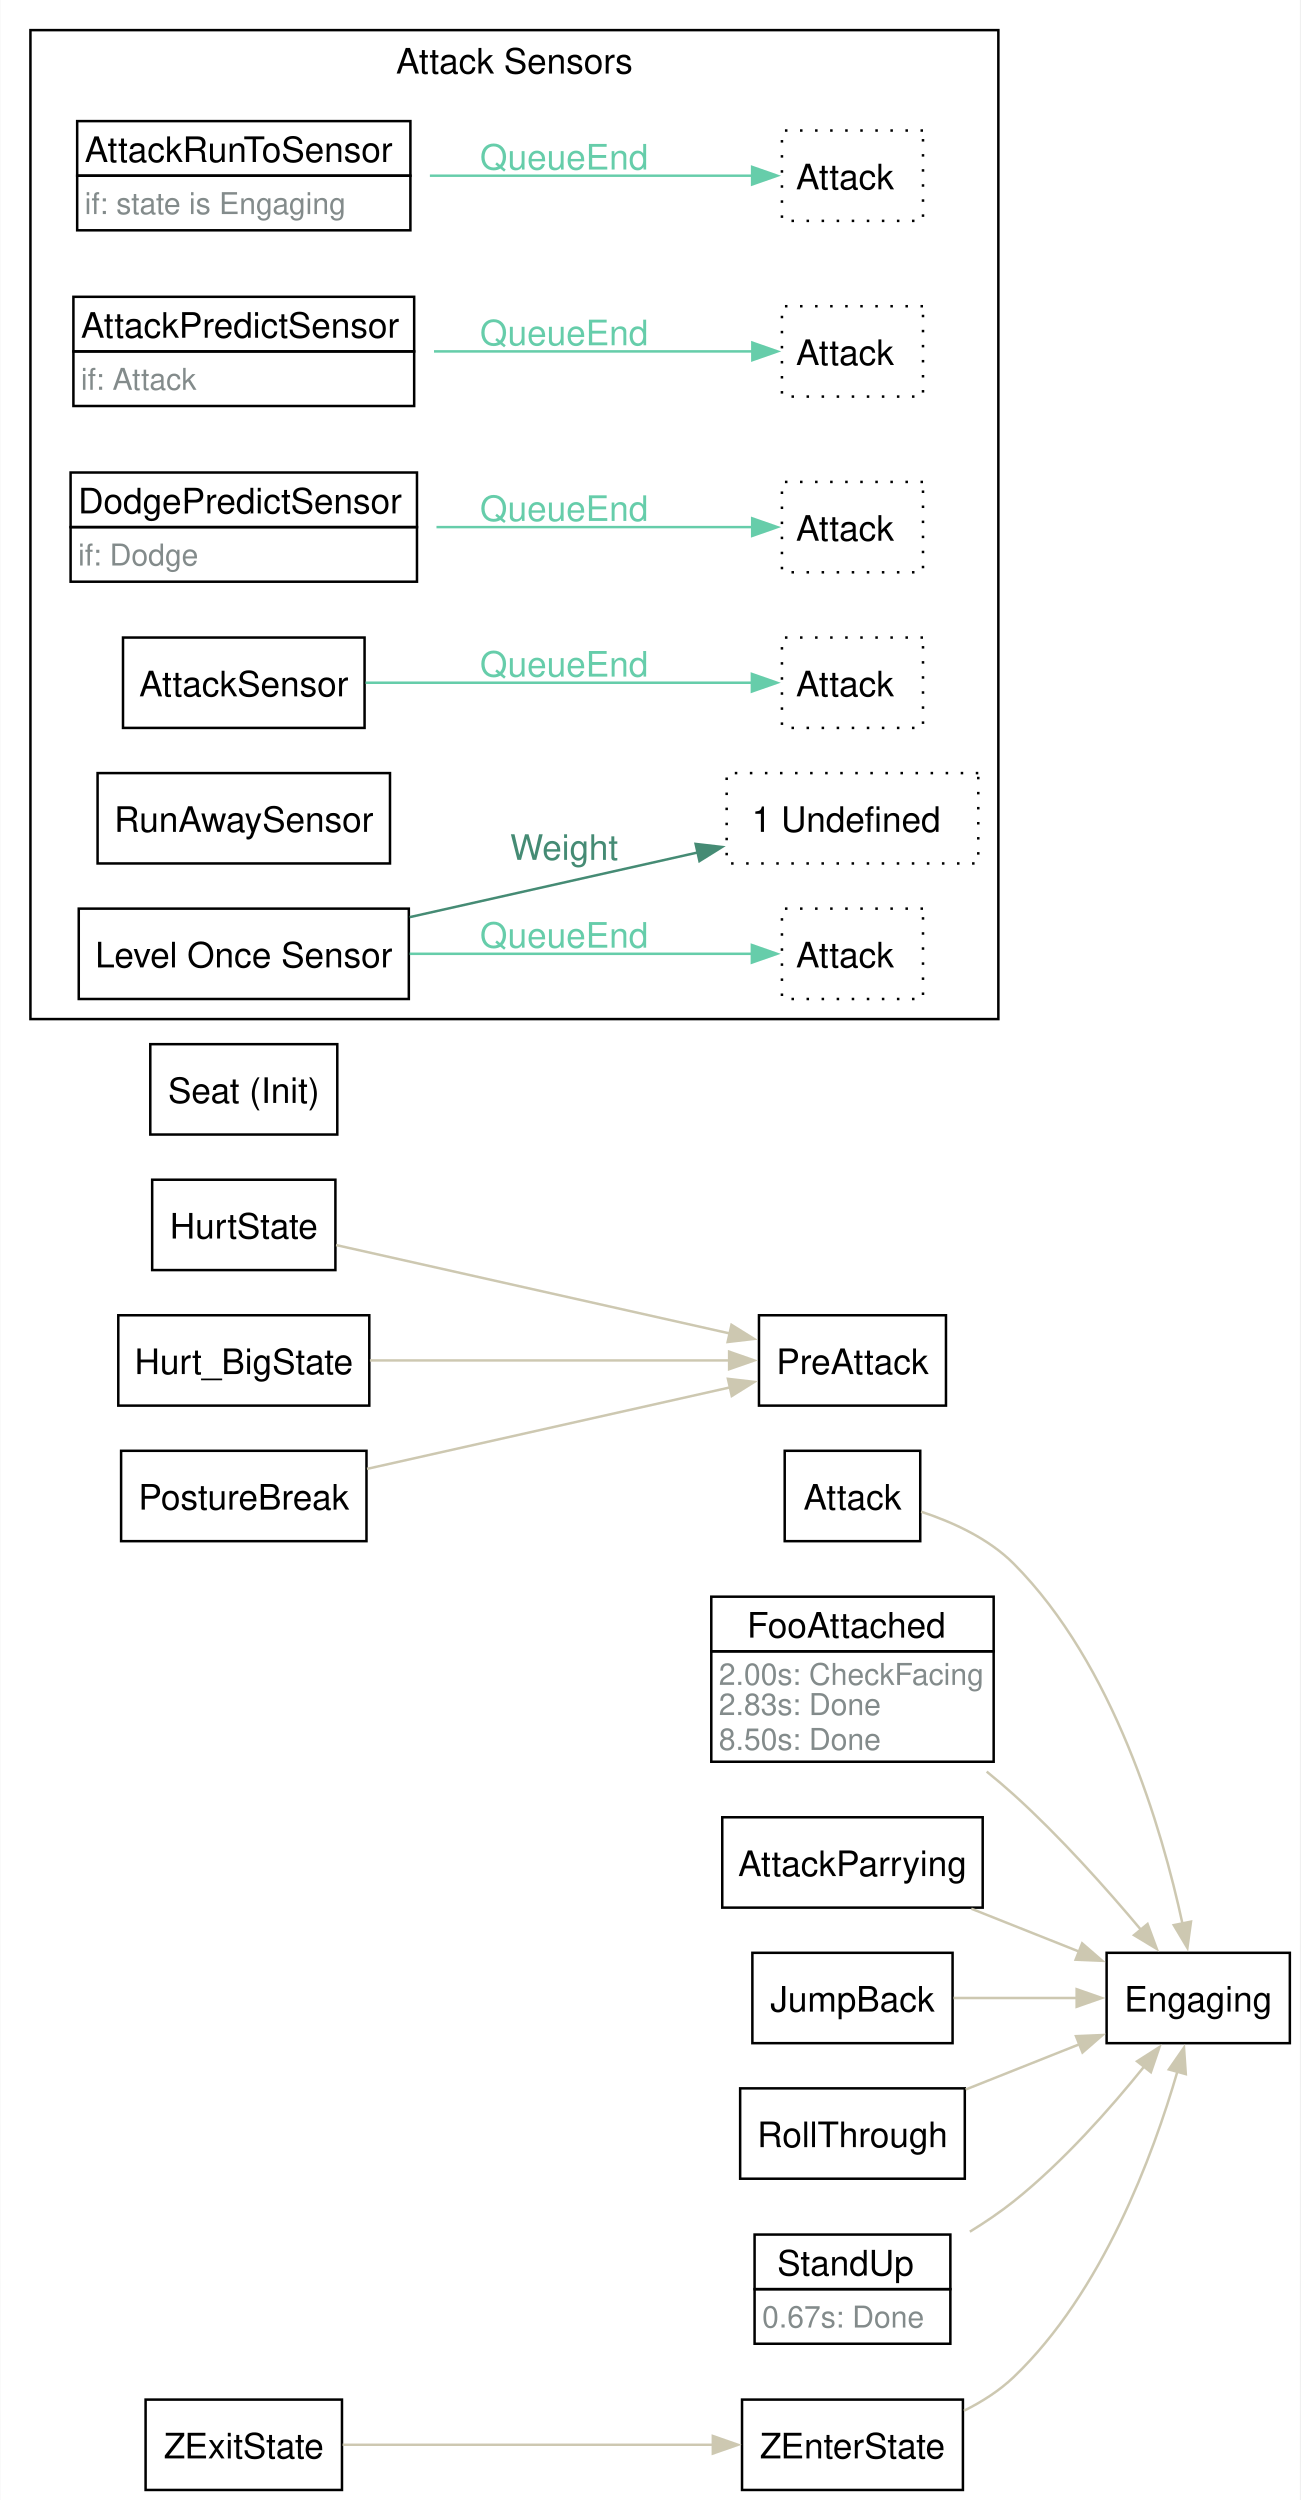
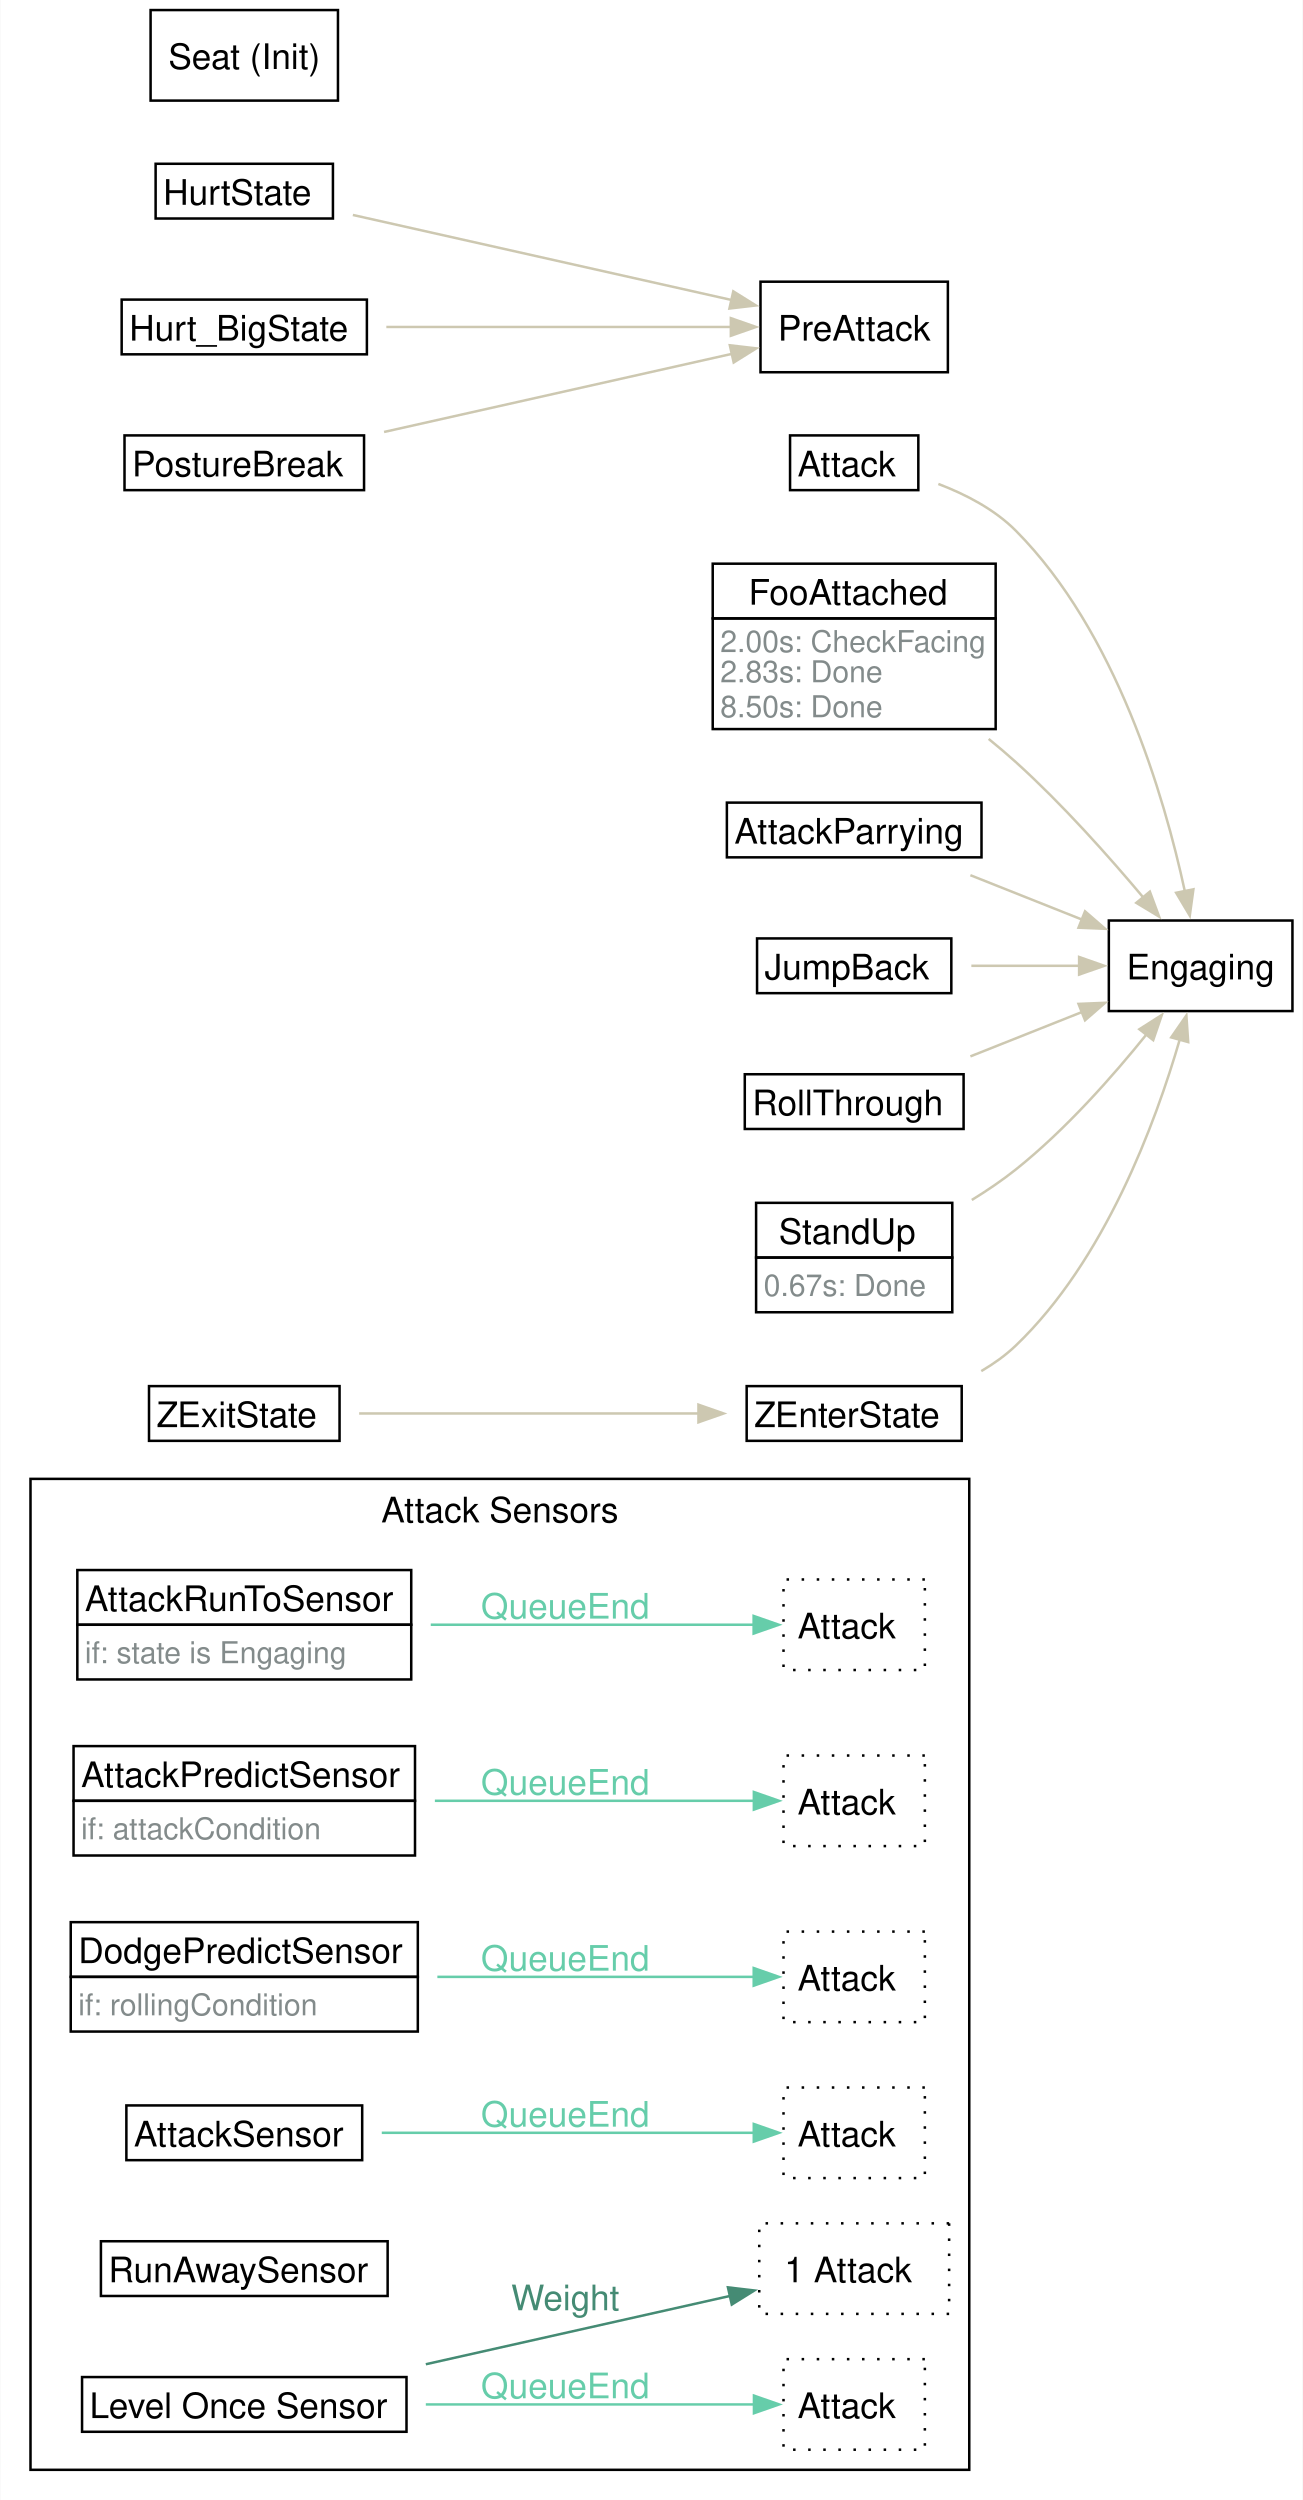
- <svg xmlns="http://www.w3.org/2000/svg" width="518pt" height="996pt" viewBox="0.00 0.00 517.75 996.00">
-   <g id="graph0" class="graph" transform="scale(1 1) rotate(0) translate(4 992)">
-     <polygon fill="white" stroke="none" points="-4,4 -4,-992 513.75,-992 513.75,4 -4,4" />
+ <svg xmlns="http://www.w3.org/2000/svg" width="518pt" height="994pt" viewBox="0.00 0.00 517.75 994.00">
+   <g id="graph0" class="graph" transform="scale(1 1) rotate(0) translate(4 990)">
+     <polygon fill="white" stroke="none" points="-4,4 -4,-990 513.75,-990 513.75,4 -4,4" />
    <g id="clust1" class="cluster">
-       <polygon fill="none" stroke="black" points="8,-586 8,-980 393.62,-980 393.62,-586 8,-586" />
-       <text text-anchor="middle" x="200.81" y="-962.7" font-family="Helvetica,sans-Serif" font-size="14.00">Attack Sensors</text>
+       <polygon fill="none" stroke="black" points="8,-8 8,-402 381.25,-402 381.25,-8 8,-8" />
+       <text text-anchor="middle" x="194.62" y="-384.7" font-family="Helvetica,sans-Serif" font-size="14.00">Attack Sensors</text>
    </g>
    <g id="node1" class="node">
-       <polygon fill="none" stroke="black" points="362.5,-414 308.5,-414 308.5,-378 362.5,-378 362.5,-414" />
-       <text text-anchor="middle" x="335.5" y="-390.57" font-family="Helvetica,sans-Serif" font-size="14.00">Attack</text>
+       <polygon fill="none" stroke="black" points="28.5,-23.12 28.5,-44.88 157.5,-44.88 157.5,-23.12 28.5,-23.12" />
+       <text text-anchor="start" x="31.5" y="-28.57" font-family="Helvetica,sans-Serif" font-size="14.00">Level Once Sensor  </text>
    </g>
    <g id="node2" class="node">
-       <polygon fill="none" stroke="black" points="509.75,-214 436.75,-214 436.75,-178 509.75,-178 509.75,-214" />
-       <text text-anchor="middle" x="473.25" y="-190.57" font-family="Helvetica,sans-Serif" font-size="14.00">Engaging</text>
+       <polygon fill="none" stroke="black" stroke-dasharray="1,5" points="363.6,-52 307.4,-52 307.4,-16 363.6,-16 363.6,-52" />
+       <text text-anchor="start" x="313" y="-28.57" font-family="Helvetica,sans-Serif" font-size="14.00">Attack  </text>
    </g>
    <g id="edge1" class="edge">
-       <path fill="none" stroke="#cdc8b1" d="M362.85,-389.74C375.37,-385.62 389.74,-379.08 399.75,-369 439.62,-328.87 458.76,-263.55 466.95,-225.7" />
-       <polygon fill="#cdc8b1" stroke="#cdc8b1" points="470.37,-226.42 468.93,-215.93 463.51,-225.03 470.37,-226.42" />
+       <path fill="none" stroke="#66cdaa" d="M165.18,-34C207.99,-34 260.81,-34 295.96,-34" />
+       <polygon fill="#66cdaa" stroke="#66cdaa" points="295.65,-37.5 305.65,-34 295.65,-30.5 295.65,-37.5" />
+       <text text-anchor="middle" x="220.62" y="-36.45" font-family="Helvetica,sans-Serif" font-size="14.00" fill="#66cdaa">QueueEnd</text>
    </g>
    <g id="node3" class="node">
-       <polygon fill="none" stroke="black" points="279.25,-334.12 279.25,-355.88 391.75,-355.88 391.75,-334.12 279.25,-334.12" />
-       <text text-anchor="start" x="293.5" y="-339.57" font-family="Helvetica,sans-Serif" font-size="14.00">FooAttached  </text>
-       <polygon fill="none" stroke="black" points="279.25,-290.12 279.25,-334.12 391.75,-334.12 391.75,-290.12 279.25,-290.12" />
-       <text text-anchor="start" x="282.25" y="-320.73" font-family="Helvetica,sans-Serif" font-size="12.00" fill="#838b8b">2.00s: CheckFacing</text>
-       <text text-anchor="start" x="282.25" y="-308.73" font-family="Helvetica,sans-Serif" font-size="12.00" fill="#838b8b">2.83s: Done</text>
-       <text text-anchor="start" x="282.25" y="-294.83" font-family="Helvetica,sans-Serif" font-size="12.00" fill="#838b8b">8.50s: Done</text>
-       <text text-anchor="start" x="346.75" y="-294.83" font-family="Helvetica,sans-Serif" font-size="14.00">  </text>
+       <polygon fill="none" stroke="black" stroke-dasharray="1,5" points="373.25,-106 297.75,-106 297.75,-70 373.25,-70 373.25,-106" />
+       <text text-anchor="start" x="307.75" y="-82.58" font-family="Helvetica,sans-Serif" font-size="14.00">1 Attack  </text>
    </g>
    <g id="edge2" class="edge">
-       <path fill="none" stroke="#cdc8b1" d="M388.97,-286.2C392.69,-283.18 396.32,-280.09 399.75,-277 418.18,-260.35 436.83,-239.4 450.59,-222.99" />
-       <polygon fill="#cdc8b1" stroke="#cdc8b1" points="453.06,-225.49 456.74,-215.55 447.67,-221.03 453.06,-225.49" />
+       <path fill="none" stroke="#458b74" d="M165.18,-49.98C204.3,-58.77 251.78,-69.43 286.5,-77.22" />
+       <polygon fill="#458b74" stroke="#458b74" points="285.3,-80.54 295.82,-79.31 286.83,-73.71 285.3,-80.54" />
+       <text text-anchor="middle" x="220.62" y="-71.44" font-family="Helvetica,sans-Serif" font-size="14.00" fill="#458b74">Weight</text>
    </g>
    <g id="node4" class="node">
-       <polygon fill="none" stroke="black" points="387.38,-268 283.62,-268 283.62,-232 387.38,-232 387.38,-268" />
-       <text text-anchor="middle" x="335.5" y="-244.57" font-family="Helvetica,sans-Serif" font-size="14.00">AttackParrying</text>
+       <polygon fill="none" stroke="black" points="36,-77.12 36,-98.88 150,-98.88 150,-77.12 36,-77.12" />
+       <text text-anchor="start" x="39" y="-82.58" font-family="Helvetica,sans-Serif" font-size="14.00">RunAwaySensor  </text>
+     </g>
+     <g id="node5" class="node">
+       <polygon fill="none" stroke="black" points="46.12,-131.12 46.12,-152.88 139.88,-152.88 139.88,-131.12 46.12,-131.12" />
+       <text text-anchor="start" x="49.12" y="-136.57" font-family="Helvetica,sans-Serif" font-size="14.00">AttackSensor  </text>
+     </g>
+     <g id="node6" class="node">
+       <polygon fill="none" stroke="black" stroke-dasharray="1,5" points="363.6,-160 307.4,-160 307.4,-124 363.6,-124 363.6,-160" />
+       <text text-anchor="start" x="313" y="-136.57" font-family="Helvetica,sans-Serif" font-size="14.00">Attack  </text>
    </g>
    <g id="edge3" class="edge">
-       <path fill="none" stroke="#cdc8b1" d="M382.84,-231.57C396.79,-226.02 412.1,-219.93 426.05,-214.38" />
-       <polygon fill="#cdc8b1" stroke="#cdc8b1" points="427,-217.77 435,-210.82 424.41,-211.26 427,-217.77" />
-     </g>
-     <g id="node5" class="node">
-       <polygon fill="none" stroke="black" points="129.5,-522 56.5,-522 56.5,-486 129.5,-486 129.5,-522" />
-       <text text-anchor="middle" x="93" y="-498.57" font-family="Helvetica,sans-Serif" font-size="14.00">HurtState</text>
-     </g>
-     <g id="node6" class="node">
-       <polygon fill="none" stroke="black" points="372.75,-468 298.25,-468 298.25,-432 372.75,-432 372.75,-468" />
-       <text text-anchor="middle" x="335.5" y="-444.57" font-family="Helvetica,sans-Serif" font-size="14.00">PreAttack</text>
+       <path fill="none" stroke="#66cdaa" d="M147.67,-142C192.56,-142 255.52,-142 295.66,-142" />
+       <polygon fill="#66cdaa" stroke="#66cdaa" points="295.58,-145.5 305.58,-142 295.58,-138.5 295.58,-145.5" />
+       <text text-anchor="middle" x="220.62" y="-144.45" font-family="Helvetica,sans-Serif" font-size="14.00" fill="#66cdaa">QueueEnd</text>
+     </g>
+     <g id="node7" class="node">
+       <polygon fill="none" stroke="black" points="24,-204 24,-225.75 162,-225.75 162,-204 24,-204" />
+       <text text-anchor="start" x="27" y="-209.45" font-family="Helvetica,sans-Serif" font-size="14.00">DodgePredictSensor  </text>
+       <polygon fill="none" stroke="black" points="24,-182.25 24,-204 162,-204 162,-182.25 24,-182.25" />
+       <text text-anchor="start" x="27" y="-188.7" font-family="Helvetica,sans-Serif" font-size="12.00" fill="#838b8b">if: rollingCondition</text>
+       <text text-anchor="start" x="123.75" y="-188.7" font-family="Helvetica,sans-Serif" font-size="14.00">  </text>
+     </g>
+     <g id="node8" class="node">
+       <polygon fill="none" stroke="black" stroke-dasharray="1,5" points="363.6,-222 307.4,-222 307.4,-186 363.6,-186 363.6,-222" />
+       <text text-anchor="start" x="313" y="-198.57" font-family="Helvetica,sans-Serif" font-size="14.00">Attack  </text>
    </g>
    <g id="edge4" class="edge">
-       <path fill="none" stroke="#cdc8b1" d="M129.75,-495.97C171.45,-486.61 240.58,-471.09 286.82,-460.7" />
-       <polygon fill="#cdc8b1" stroke="#cdc8b1" points="287.3,-464.18 296.29,-458.58 285.77,-457.35 287.3,-464.18" />
-     </g>
-     <g id="node7" class="node">
-       <polygon fill="none" stroke="black" points="143,-468 43,-468 43,-432 143,-432 143,-468" />
-       <text text-anchor="middle" x="93" y="-444.57" font-family="Helvetica,sans-Serif" font-size="14.00">Hurt_BigState</text>
+       <path fill="none" stroke="#66cdaa" d="M169.77,-204C211.64,-204 261.9,-204 295.8,-204" />
+       <polygon fill="#66cdaa" stroke="#66cdaa" points="295.55,-207.5 305.55,-204 295.55,-200.5 295.55,-207.5" />
+       <text text-anchor="middle" x="220.62" y="-206.45" font-family="Helvetica,sans-Serif" font-size="14.00" fill="#66cdaa">QueueEnd</text>
+     </g>
+     <g id="node9" class="node">
+       <polygon fill="none" stroke="black" points="25.12,-274 25.12,-295.75 160.88,-295.75 160.88,-274 25.12,-274" />
+       <text text-anchor="start" x="28.12" y="-279.45" font-family="Helvetica,sans-Serif" font-size="14.00">AttackPredictSensor  </text>
+       <polygon fill="none" stroke="black" points="25.12,-252.25 25.12,-274 160.88,-274 160.88,-252.25 25.12,-252.25" />
+       <text text-anchor="start" x="28.12" y="-258.7" font-family="Helvetica,sans-Serif" font-size="12.00" fill="#838b8b">if: attackCondition</text>
+       <text text-anchor="start" x="123.38" y="-258.7" font-family="Helvetica,sans-Serif" font-size="14.00">  </text>
+     </g>
+     <g id="node10" class="node">
+       <polygon fill="none" stroke="black" stroke-dasharray="1,5" points="363.6,-292 307.4,-292 307.4,-256 363.6,-256 363.6,-292" />
+       <text text-anchor="start" x="313" y="-268.57" font-family="Helvetica,sans-Serif" font-size="14.00">Attack  </text>
    </g>
    <g id="edge5" class="edge">
-       <path fill="none" stroke="#cdc8b1" d="M143.25,-450C185.11,-450 244.87,-450 286.4,-450" />
-       <polygon fill="#cdc8b1" stroke="#cdc8b1" points="286.36,-453.5 296.36,-450 286.36,-446.5 286.36,-453.5" />
-     </g>
-     <g id="node8" class="node">
-       <polygon fill="none" stroke="black" points="375.38,-214 295.62,-214 295.62,-178 375.38,-178 375.38,-214" />
-       <text text-anchor="middle" x="335.5" y="-190.57" font-family="Helvetica,sans-Serif" font-size="14.00">JumpBack</text>
+       <path fill="none" stroke="#66cdaa" d="M168.78,-274C210.84,-274 261.6,-274 295.77,-274" />
+       <polygon fill="#66cdaa" stroke="#66cdaa" points="295.61,-277.5 305.61,-274 295.61,-270.5 295.61,-277.5" />
+       <text text-anchor="middle" x="220.62" y="-276.45" font-family="Helvetica,sans-Serif" font-size="14.00" fill="#66cdaa">QueueEnd</text>
+     </g>
+     <g id="node11" class="node">
+       <polygon fill="none" stroke="black" points="26.62,-344 26.62,-365.75 159.38,-365.75 159.38,-344 26.62,-344" />
+       <text text-anchor="start" x="29.62" y="-349.45" font-family="Helvetica,sans-Serif" font-size="14.00">AttackRunToSensor  </text>
+       <polygon fill="none" stroke="black" points="26.62,-322.25 26.62,-344 159.38,-344 159.38,-322.25 26.62,-322.25" />
+       <text text-anchor="start" x="29.62" y="-328.7" font-family="Helvetica,sans-Serif" font-size="12.00" fill="#838b8b">if: state is Engaging</text>
+       <text text-anchor="start" x="133.88" y="-328.7" font-family="Helvetica,sans-Serif" font-size="14.00">  </text>
+     </g>
+     <g id="node12" class="node">
+       <polygon fill="none" stroke="black" stroke-dasharray="1,5" points="363.6,-362 307.4,-362 307.4,-326 363.6,-326 363.6,-362" />
+       <text text-anchor="start" x="313" y="-338.57" font-family="Helvetica,sans-Serif" font-size="14.00">Attack  </text>
    </g>
    <g id="edge6" class="edge">
-       <path fill="none" stroke="#cdc8b1" d="M375.76,-196C391.14,-196 408.91,-196 424.98,-196" />
-       <polygon fill="#cdc8b1" stroke="#cdc8b1" points="424.81,-199.5 434.81,-196 424.81,-192.5 424.81,-199.5" />
-     </g>
-     <g id="node9" class="node">
-       <polygon fill="none" stroke="black" points="141.88,-414 44.12,-414 44.12,-378 141.88,-378 141.88,-414" />
-       <text text-anchor="middle" x="93" y="-390.57" font-family="Helvetica,sans-Serif" font-size="14.00">PostureBreak</text>
+       <path fill="none" stroke="#66cdaa" d="M167.14,-344C209.42,-344 260.92,-344 295.54,-344" />
+       <polygon fill="#66cdaa" stroke="#66cdaa" points="295.52,-347.5 305.52,-344 295.52,-340.5 295.52,-347.5" />
+       <text text-anchor="middle" x="220.62" y="-346.45" font-family="Helvetica,sans-Serif" font-size="14.00" fill="#66cdaa">QueueEnd</text>
+     </g>
+     <g id="node13" class="node">
+       <polygon fill="none" stroke="black" points="310,-795.12 310,-816.88 361,-816.88 361,-795.12 310,-795.12" />
+       <text text-anchor="start" x="313" y="-800.58" font-family="Helvetica,sans-Serif" font-size="14.00">Attack  </text>
+     </g>
+     <g id="node14" class="node">
+       <polygon fill="none" stroke="black" points="509.75,-624 436.75,-624 436.75,-588 509.75,-588 509.75,-624" />
+       <text text-anchor="middle" x="473.25" y="-600.58" font-family="Helvetica,sans-Serif" font-size="14.00">Engaging</text>
    </g>
    <g id="edge7" class="edge">
-       <path fill="none" stroke="#cdc8b1" d="M142.09,-406.8C184.16,-416.24 244.91,-429.89 286.85,-439.3" />
-       <polygon fill="#cdc8b1" stroke="#cdc8b1" points="285.88,-442.67 296.4,-441.45 287.41,-435.84 285.88,-442.67" />
-     </g>
-     <g id="node10" class="node">
-       <polygon fill="none" stroke="black" points="380.25,-160 290.75,-160 290.75,-124 380.25,-124 380.25,-160" />
-       <text text-anchor="middle" x="335.5" y="-136.57" font-family="Helvetica,sans-Serif" font-size="14.00">RollThrough</text>
+       <path fill="none" stroke="#cdc8b1" d="M368.96,-797.58C379.84,-793.44 391.34,-787.47 399.75,-779 439.62,-738.87 458.76,-673.55 466.95,-635.7" />
+       <polygon fill="#cdc8b1" stroke="#cdc8b1" points="470.37,-636.42 468.93,-625.93 463.51,-635.03 470.37,-636.42" />
+     </g>
+     <g id="node15" class="node">
+       <polygon fill="none" stroke="black" points="279.25,-744.12 279.25,-765.88 391.75,-765.88 391.75,-744.12 279.25,-744.12" />
+       <text text-anchor="start" x="293.5" y="-749.58" font-family="Helvetica,sans-Serif" font-size="14.00">FooAttached  </text>
+       <polygon fill="none" stroke="black" points="279.25,-700.12 279.25,-744.12 391.75,-744.12 391.75,-700.12 279.25,-700.12" />
+       <text text-anchor="start" x="282.25" y="-730.73" font-family="Helvetica,sans-Serif" font-size="12.00" fill="#838b8b">2.00s: CheckFacing</text>
+       <text text-anchor="start" x="282.25" y="-718.73" font-family="Helvetica,sans-Serif" font-size="12.00" fill="#838b8b">2.83s: Done</text>
+       <text text-anchor="start" x="282.25" y="-704.83" font-family="Helvetica,sans-Serif" font-size="12.00" fill="#838b8b">8.50s: Done</text>
+       <text text-anchor="start" x="346.75" y="-704.83" font-family="Helvetica,sans-Serif" font-size="14.00">  </text>
    </g>
    <g id="edge8" class="edge">
-       <path fill="none" stroke="#cdc8b1" d="M380.57,-159.53C395.15,-165.33 411.41,-171.8 426.13,-177.66" />
-       <polygon fill="#cdc8b1" stroke="#cdc8b1" points="424.55,-180.79 435.13,-181.24 427.14,-174.29 424.55,-180.79" />
-     </g>
-     <g id="node11" class="node">
-       <polygon fill="none" stroke="black" points="296.5,-80 296.5,-101.75 374.5,-101.75 374.5,-80 296.5,-80" />
-       <text text-anchor="start" x="305.5" y="-85.45" font-family="Helvetica,sans-Serif" font-size="14.00">StandUp  </text>
-       <polygon fill="none" stroke="black" points="296.5,-58.25 296.5,-80 374.5,-80 374.5,-58.25 296.5,-58.25" />
-       <text text-anchor="start" x="299.5" y="-64.7" font-family="Helvetica,sans-Serif" font-size="12.00" fill="#838b8b">0.67s: Done</text>
-       <text text-anchor="start" x="364" y="-64.7" font-family="Helvetica,sans-Serif" font-size="14.00">  </text>
+       <path fill="none" stroke="#cdc8b1" d="M388.97,-696.2C392.69,-693.18 396.32,-690.09 399.75,-687 418.18,-670.35 436.83,-649.4 450.59,-632.99" />
+       <polygon fill="#cdc8b1" stroke="#cdc8b1" points="453.06,-635.49 456.74,-625.55 447.67,-631.03 453.06,-635.49" />
+     </g>
+     <g id="node16" class="node">
+       <polygon fill="none" stroke="black" points="284.88,-649.12 284.88,-670.88 386.12,-670.88 386.12,-649.12 284.88,-649.12" />
+       <text text-anchor="start" x="287.88" y="-654.58" font-family="Helvetica,sans-Serif" font-size="14.00">AttackParrying  </text>
    </g>
    <g id="edge9" class="edge">
-       <path fill="none" stroke="#cdc8b1" d="M382.26,-102.89C388.36,-106.63 394.35,-110.7 399.75,-115 419.42,-130.68 438.27,-152 451.81,-168.83" />
-       <polygon fill="#cdc8b1" stroke="#cdc8b1" points="448.89,-170.77 457.82,-176.46 454.39,-166.44 448.89,-170.77" />
-     </g>
-     <g id="node12" class="node">
-       <polygon fill="none" stroke="black" points="379.5,-36 291.5,-36 291.5,0 379.5,0 379.5,-36" />
-       <text text-anchor="middle" x="335.5" y="-12.57" font-family="Helvetica,sans-Serif" font-size="14.00">ZEnterState</text>
+       <path fill="none" stroke="#cdc8b1" d="M381.7,-642.02C395.96,-636.35 411.73,-630.07 426.06,-624.38" />
+       <polygon fill="#cdc8b1" stroke="#cdc8b1" points="427.28,-627.66 435.28,-620.71 424.69,-621.15 427.28,-627.66" />
+     </g>
+     <g id="node17" class="node">
+       <polygon fill="none" stroke="black" points="57.75,-903.12 57.75,-924.88 128.25,-924.88 128.25,-903.12 57.75,-903.12" />
+       <text text-anchor="start" x="60.75" y="-908.58" font-family="Helvetica,sans-Serif" font-size="14.00">HurtState  </text>
+     </g>
+     <g id="node18" class="node">
+       <polygon fill="none" stroke="black" points="372.75,-878 298.25,-878 298.25,-842 372.75,-842 372.75,-878" />
+       <text text-anchor="middle" x="335.5" y="-854.58" font-family="Helvetica,sans-Serif" font-size="14.00">PreAttack</text>
    </g>
    <g id="edge10" class="edge">
-       <path fill="none" stroke="#cdc8b1" d="M379.9,-31.54C387.09,-35.12 394.06,-39.55 399.75,-45 435.09,-78.81 455.28,-133.36 464.98,-166.81" />
-       <polygon fill="#cdc8b1" stroke="#cdc8b1" points="461.55,-167.53 467.58,-176.24 468.3,-165.67 461.55,-167.53" />
-     </g>
-     <g id="node13" class="node">
-       <polygon fill="none" stroke="black" points="132.12,-36 53.88,-36 53.88,0 132.12,0 132.12,-36" />
-       <text text-anchor="middle" x="93" y="-12.57" font-family="Helvetica,sans-Serif" font-size="14.00">ZExitState</text>
+       <path fill="none" stroke="#cdc8b1" d="M136.17,-904.53C178.3,-895.07 242.97,-880.55 286.92,-870.68" />
+       <polygon fill="#cdc8b1" stroke="#cdc8b1" points="287.43,-874.16 296.42,-868.55 285.9,-867.33 287.43,-874.16" />
+     </g>
+     <g id="node19" class="node">
+       <polygon fill="none" stroke="black" points="44.25,-849.12 44.25,-870.88 141.75,-870.88 141.75,-849.12 44.25,-849.12" />
+       <text text-anchor="start" x="47.25" y="-854.58" font-family="Helvetica,sans-Serif" font-size="14.00">Hurt_BigState  </text>
    </g>
    <g id="edge11" class="edge">
-       <path fill="none" stroke="#cdc8b1" d="M132.37,-18C172.27,-18 235.06,-18 280.06,-18" />
-       <polygon fill="#cdc8b1" stroke="#cdc8b1" points="279.87,-21.5 289.87,-18 279.87,-14.5 279.87,-21.5" />
-     </g>
-     <g id="node14" class="node">
-       <polygon fill="none" stroke="black" points="130.25,-576 55.75,-576 55.75,-540 130.25,-540 130.25,-576" />
-       <text text-anchor="middle" x="93" y="-552.58" font-family="Helvetica,sans-Serif" font-size="14.00">Seat (Init)</text>
-     </g>
-     <g id="node15" class="node">
-       <polygon fill="none" stroke="black" points="158.75,-630 27.25,-630 27.25,-594 158.75,-594 158.75,-630" />
-       <text text-anchor="middle" x="93" y="-606.58" font-family="Helvetica,sans-Serif" font-size="14.00">Level Once Sensor</text>
-     </g>
-     <g id="node16" class="node">
-       <polygon fill="none" stroke="black" stroke-dasharray="1,5" points="363.6,-630 307.4,-630 307.4,-594 363.6,-594 363.6,-630" />
-       <text text-anchor="start" x="313" y="-606.58" font-family="Helvetica,sans-Serif" font-size="14.00">Attack  </text>
+       <path fill="none" stroke="#cdc8b1" d="M149.48,-860C190.93,-860 247.01,-860 286.53,-860" />
+       <polygon fill="#cdc8b1" stroke="#cdc8b1" points="286.46,-863.5 296.46,-860 286.46,-856.5 286.46,-863.5" />
+     </g>
+     <g id="node20" class="node">
+       <polygon fill="none" stroke="black" points="296.88,-595.12 296.88,-616.88 374.12,-616.88 374.12,-595.12 296.88,-595.12" />
+       <text text-anchor="start" x="299.88" y="-600.58" font-family="Helvetica,sans-Serif" font-size="14.00">JumpBack  </text>
    </g>
    <g id="edge12" class="edge">
-       <path fill="none" stroke="#66cdaa" d="M159.08,-612C202.77,-612 258.85,-612 295.69,-612" />
-       <polygon fill="#66cdaa" stroke="#66cdaa" points="295.42,-615.5 305.42,-612 295.42,-608.5 295.42,-615.5" />
-       <text text-anchor="middle" x="220.62" y="-614.45" font-family="Helvetica,sans-Serif" font-size="14.00" fill="#66cdaa">QueueEnd</text>
-     </g>
-     <g id="node17" class="node">
-       <polygon fill="none" stroke="black" stroke-dasharray="1,5" points="385.62,-684 285.38,-684 285.38,-648 385.62,-648 385.62,-684" />
-       <text text-anchor="start" x="295.38" y="-660.58" font-family="Helvetica,sans-Serif" font-size="14.00">1 Undefined  </text>
+       <path fill="none" stroke="#cdc8b1" d="M382.08,-606C395.92,-606 411.15,-606 425.09,-606" />
+       <polygon fill="#cdc8b1" stroke="#cdc8b1" points="424.93,-609.5 434.93,-606 424.93,-602.5 424.93,-609.5" />
+     </g>
+     <g id="node21" class="node">
+       <polygon fill="none" stroke="black" points="45.38,-795.12 45.38,-816.88 140.62,-816.88 140.62,-795.12 45.38,-795.12" />
+       <text text-anchor="start" x="48.38" y="-800.58" font-family="Helvetica,sans-Serif" font-size="14.00">PostureBreak  </text>
    </g>
    <g id="edge13" class="edge">
-       <path fill="none" stroke="#458b74" d="M159.08,-626.61C194.86,-634.65 238.95,-644.55 273.98,-652.41" />
-       <polygon fill="#458b74" stroke="#458b74" points="273.01,-655.78 283.53,-654.56 274.54,-648.95 273.01,-655.78" />
-       <text text-anchor="middle" x="220.62" y="-649.44" font-family="Helvetica,sans-Serif" font-size="14.00" fill="#458b74">Weight</text>
-     </g>
-     <g id="node18" class="node">
-       <polygon fill="none" stroke="black" points="151.25,-684 34.75,-684 34.75,-648 151.25,-648 151.25,-684" />
-       <text text-anchor="middle" x="93" y="-660.58" font-family="Helvetica,sans-Serif" font-size="14.00">RunAwaySensor</text>
-     </g>
-     <g id="node19" class="node">
-       <polygon fill="none" stroke="black" points="141.12,-738 44.88,-738 44.88,-702 141.12,-702 141.12,-738" />
-       <text text-anchor="middle" x="93" y="-714.58" font-family="Helvetica,sans-Serif" font-size="14.00">AttackSensor</text>
-     </g>
-     <g id="node20" class="node">
-       <polygon fill="none" stroke="black" stroke-dasharray="1,5" points="363.6,-738 307.4,-738 307.4,-702 363.6,-702 363.6,-738" />
-       <text text-anchor="start" x="313" y="-714.58" font-family="Helvetica,sans-Serif" font-size="14.00">Attack  </text>
+       <path fill="none" stroke="#cdc8b1" d="M148.57,-818.25C190.29,-827.62 247.21,-840.4 287.05,-849.35" />
+       <polygon fill="#cdc8b1" stroke="#cdc8b1" points="286.06,-852.71 296.58,-851.49 287.59,-845.88 286.06,-852.71" />
+     </g>
+     <g id="node22" class="node">
+       <polygon fill="none" stroke="black" points="292,-541.12 292,-562.88 379,-562.88 379,-541.12 292,-541.12" />
+       <text text-anchor="start" x="295" y="-546.58" font-family="Helvetica,sans-Serif" font-size="14.00">RollThrough  </text>
    </g>
    <g id="edge14" class="edge">
-       <path fill="none" stroke="#66cdaa" d="M141.52,-720C186.59,-720 253.51,-720 295.53,-720" />
-       <polygon fill="#66cdaa" stroke="#66cdaa" points="295.43,-723.5 305.43,-720 295.43,-716.5 295.43,-723.5" />
-       <text text-anchor="middle" x="220.62" y="-722.45" font-family="Helvetica,sans-Serif" font-size="14.00" fill="#66cdaa">QueueEnd</text>
-     </g>
-     <g id="node21" class="node">
-       <polygon fill="none" stroke="black" points="24,-782 24,-803.75 162,-803.75 162,-782 24,-782" />
-       <text text-anchor="start" x="27" y="-787.45" font-family="Helvetica,sans-Serif" font-size="14.00">DodgePredictSensor  </text>
-       <polygon fill="none" stroke="black" points="24,-760.25 24,-782 162,-782 162,-760.25 24,-760.25" />
-       <text text-anchor="start" x="27" y="-766.7" font-family="Helvetica,sans-Serif" font-size="12.00" fill="#838b8b">if: Dodge</text>
-       <text text-anchor="start" x="75" y="-766.7" font-family="Helvetica,sans-Serif" font-size="14.00">  </text>
-     </g>
-     <g id="node22" class="node">
-       <polygon fill="none" stroke="black" stroke-dasharray="1,5" points="363.6,-800 307.4,-800 307.4,-764 363.6,-764 363.6,-800" />
-       <text text-anchor="start" x="313" y="-776.58" font-family="Helvetica,sans-Serif" font-size="14.00">Attack  </text>
+       <path fill="none" stroke="#cdc8b1" d="M381.7,-569.98C395.96,-575.65 411.73,-581.93 426.06,-587.62" />
+       <polygon fill="#cdc8b1" stroke="#cdc8b1" points="424.69,-590.85 435.28,-591.29 427.28,-584.34 424.69,-590.85" />
+     </g>
+     <g id="node23" class="node">
+       <polygon fill="none" stroke="black" points="296.5,-490 296.5,-511.75 374.5,-511.75 374.5,-490 296.5,-490" />
+       <text text-anchor="start" x="305.5" y="-495.45" font-family="Helvetica,sans-Serif" font-size="14.00">StandUp  </text>
+       <polygon fill="none" stroke="black" points="296.5,-468.25 296.5,-490 374.5,-490 374.5,-468.25 296.5,-468.25" />
+       <text text-anchor="start" x="299.5" y="-474.7" font-family="Helvetica,sans-Serif" font-size="12.00" fill="#838b8b">0.67s: Done</text>
+       <text text-anchor="start" x="364" y="-474.7" font-family="Helvetica,sans-Serif" font-size="14.00">  </text>
    </g>
    <g id="edge15" class="edge">
-       <path fill="none" stroke="#66cdaa" d="M169.77,-782C211.64,-782 261.9,-782 295.8,-782" />
-       <polygon fill="#66cdaa" stroke="#66cdaa" points="295.55,-785.5 305.55,-782 295.55,-778.5 295.55,-785.5" />
-       <text text-anchor="middle" x="220.62" y="-784.45" font-family="Helvetica,sans-Serif" font-size="14.00" fill="#66cdaa">QueueEnd</text>
-     </g>
-     <g id="node23" class="node">
-       <polygon fill="none" stroke="black" points="25.12,-852 25.12,-873.75 160.88,-873.75 160.88,-852 25.12,-852" />
-       <text text-anchor="start" x="28.12" y="-857.45" font-family="Helvetica,sans-Serif" font-size="14.00">AttackPredictSensor  </text>
-       <polygon fill="none" stroke="black" points="25.12,-830.25 25.12,-852 160.88,-852 160.88,-830.25 25.12,-830.25" />
-       <text text-anchor="start" x="28.12" y="-836.7" font-family="Helvetica,sans-Serif" font-size="12.00" fill="#838b8b">if: Attack</text>
-       <text text-anchor="start" x="73.12" y="-836.7" font-family="Helvetica,sans-Serif" font-size="14.00">  </text>
+       <path fill="none" stroke="#cdc8b1" d="M382.26,-512.89C388.36,-516.63 394.35,-520.7 399.75,-525 419.42,-540.68 438.27,-562 451.81,-578.83" />
+       <polygon fill="#cdc8b1" stroke="#cdc8b1" points="448.89,-580.77 457.82,-586.46 454.39,-576.44 448.89,-580.77" />
    </g>
    <g id="node24" class="node">
-       <polygon fill="none" stroke="black" stroke-dasharray="1,5" points="363.6,-870 307.4,-870 307.4,-834 363.6,-834 363.6,-870" />
-       <text text-anchor="start" x="313" y="-846.58" font-family="Helvetica,sans-Serif" font-size="14.00">Attack  </text>
+       <polygon fill="none" stroke="black" points="292.75,-417.12 292.75,-438.88 378.25,-438.88 378.25,-417.12 292.75,-417.12" />
+       <text text-anchor="start" x="295.75" y="-422.57" font-family="Helvetica,sans-Serif" font-size="14.00">ZEnterState  </text>
    </g>
    <g id="edge16" class="edge">
-       <path fill="none" stroke="#66cdaa" d="M168.78,-852C210.84,-852 261.6,-852 295.77,-852" />
-       <polygon fill="#66cdaa" stroke="#66cdaa" points="295.61,-855.5 305.61,-852 295.61,-848.5 295.61,-855.5" />
-       <text text-anchor="middle" x="220.62" y="-854.45" font-family="Helvetica,sans-Serif" font-size="14.00" fill="#66cdaa">QueueEnd</text>
+       <path fill="none" stroke="#cdc8b1" d="M386.03,-444.85C391,-447.76 395.7,-451.12 399.75,-455 435.09,-488.81 455.28,-543.36 464.98,-576.81" />
+       <polygon fill="#cdc8b1" stroke="#cdc8b1" points="461.55,-577.53 467.58,-586.24 468.3,-575.67 461.55,-577.53" />
    </g>
    <g id="node25" class="node">
-       <polygon fill="none" stroke="black" points="26.62,-922 26.62,-943.75 159.38,-943.75 159.38,-922 26.62,-922" />
-       <text text-anchor="start" x="29.62" y="-927.45" font-family="Helvetica,sans-Serif" font-size="14.00">AttackRunToSensor  </text>
-       <polygon fill="none" stroke="black" points="26.62,-900.25 26.62,-922 159.38,-922 159.38,-900.25 26.62,-900.25" />
-       <text text-anchor="start" x="29.62" y="-906.7" font-family="Helvetica,sans-Serif" font-size="12.00" fill="#838b8b">if: state is Engaging</text>
-       <text text-anchor="start" x="133.88" y="-906.7" font-family="Helvetica,sans-Serif" font-size="14.00">  </text>
+       <polygon fill="none" stroke="black" points="55.12,-417.12 55.12,-438.88 130.88,-438.88 130.88,-417.12 55.12,-417.12" />
+       <text text-anchor="start" x="58.12" y="-422.57" font-family="Helvetica,sans-Serif" font-size="14.00">ZExitState  </text>
+     </g>
+     <g id="edge17" class="edge">
+       <path fill="none" stroke="#cdc8b1" d="M138.67,-428C176.67,-428 231.59,-428 273.61,-428" />
+       <polygon fill="#cdc8b1" stroke="#cdc8b1" points="273.58,-431.5 283.58,-428 273.58,-424.5 273.58,-431.5" />
    </g>
    <g id="node26" class="node">
-       <polygon fill="none" stroke="black" stroke-dasharray="1,5" points="363.6,-940 307.4,-940 307.4,-904 363.6,-904 363.6,-940" />
-       <text text-anchor="start" x="313" y="-916.58" font-family="Helvetica,sans-Serif" font-size="14.00">Attack  </text>
-     </g>
-     <g id="edge17" class="edge">
-       <path fill="none" stroke="#66cdaa" d="M167.14,-922C209.42,-922 260.92,-922 295.54,-922" />
-       <polygon fill="#66cdaa" stroke="#66cdaa" points="295.52,-925.5 305.52,-922 295.52,-918.5 295.52,-925.5" />
-       <text text-anchor="middle" x="220.62" y="-924.45" font-family="Helvetica,sans-Serif" font-size="14.00" fill="#66cdaa">QueueEnd</text>
+       <polygon fill="none" stroke="black" points="130.25,-986 55.75,-986 55.75,-950 130.25,-950 130.25,-986" />
+       <text text-anchor="middle" x="93" y="-962.58" font-family="Helvetica,sans-Serif" font-size="14.00">Seat (Init)</text>
    </g>
  </g>
</svg>
